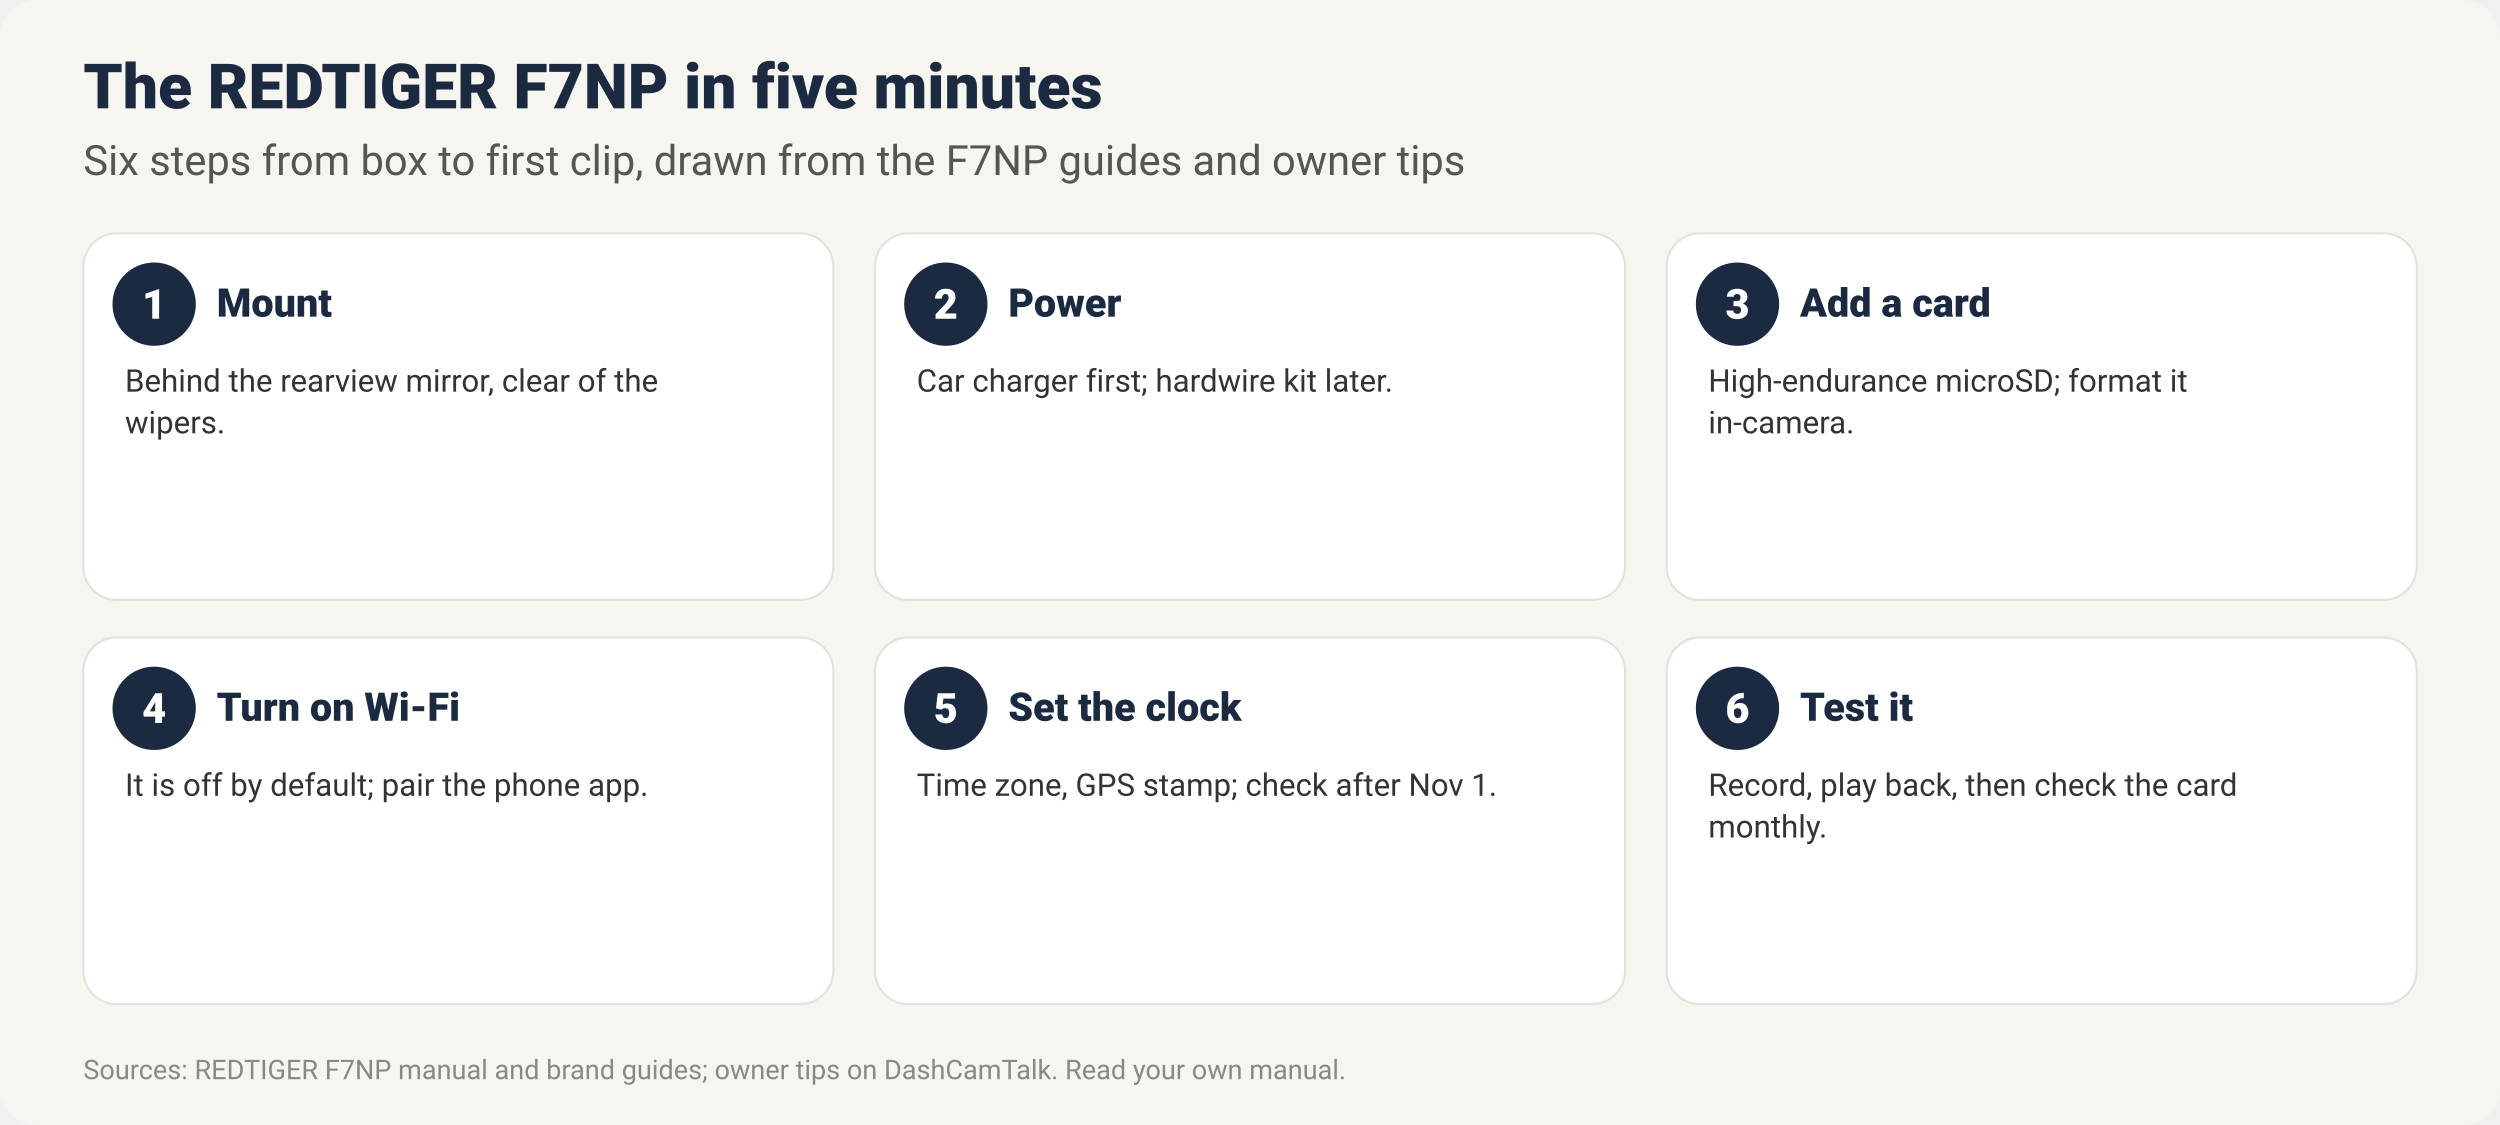
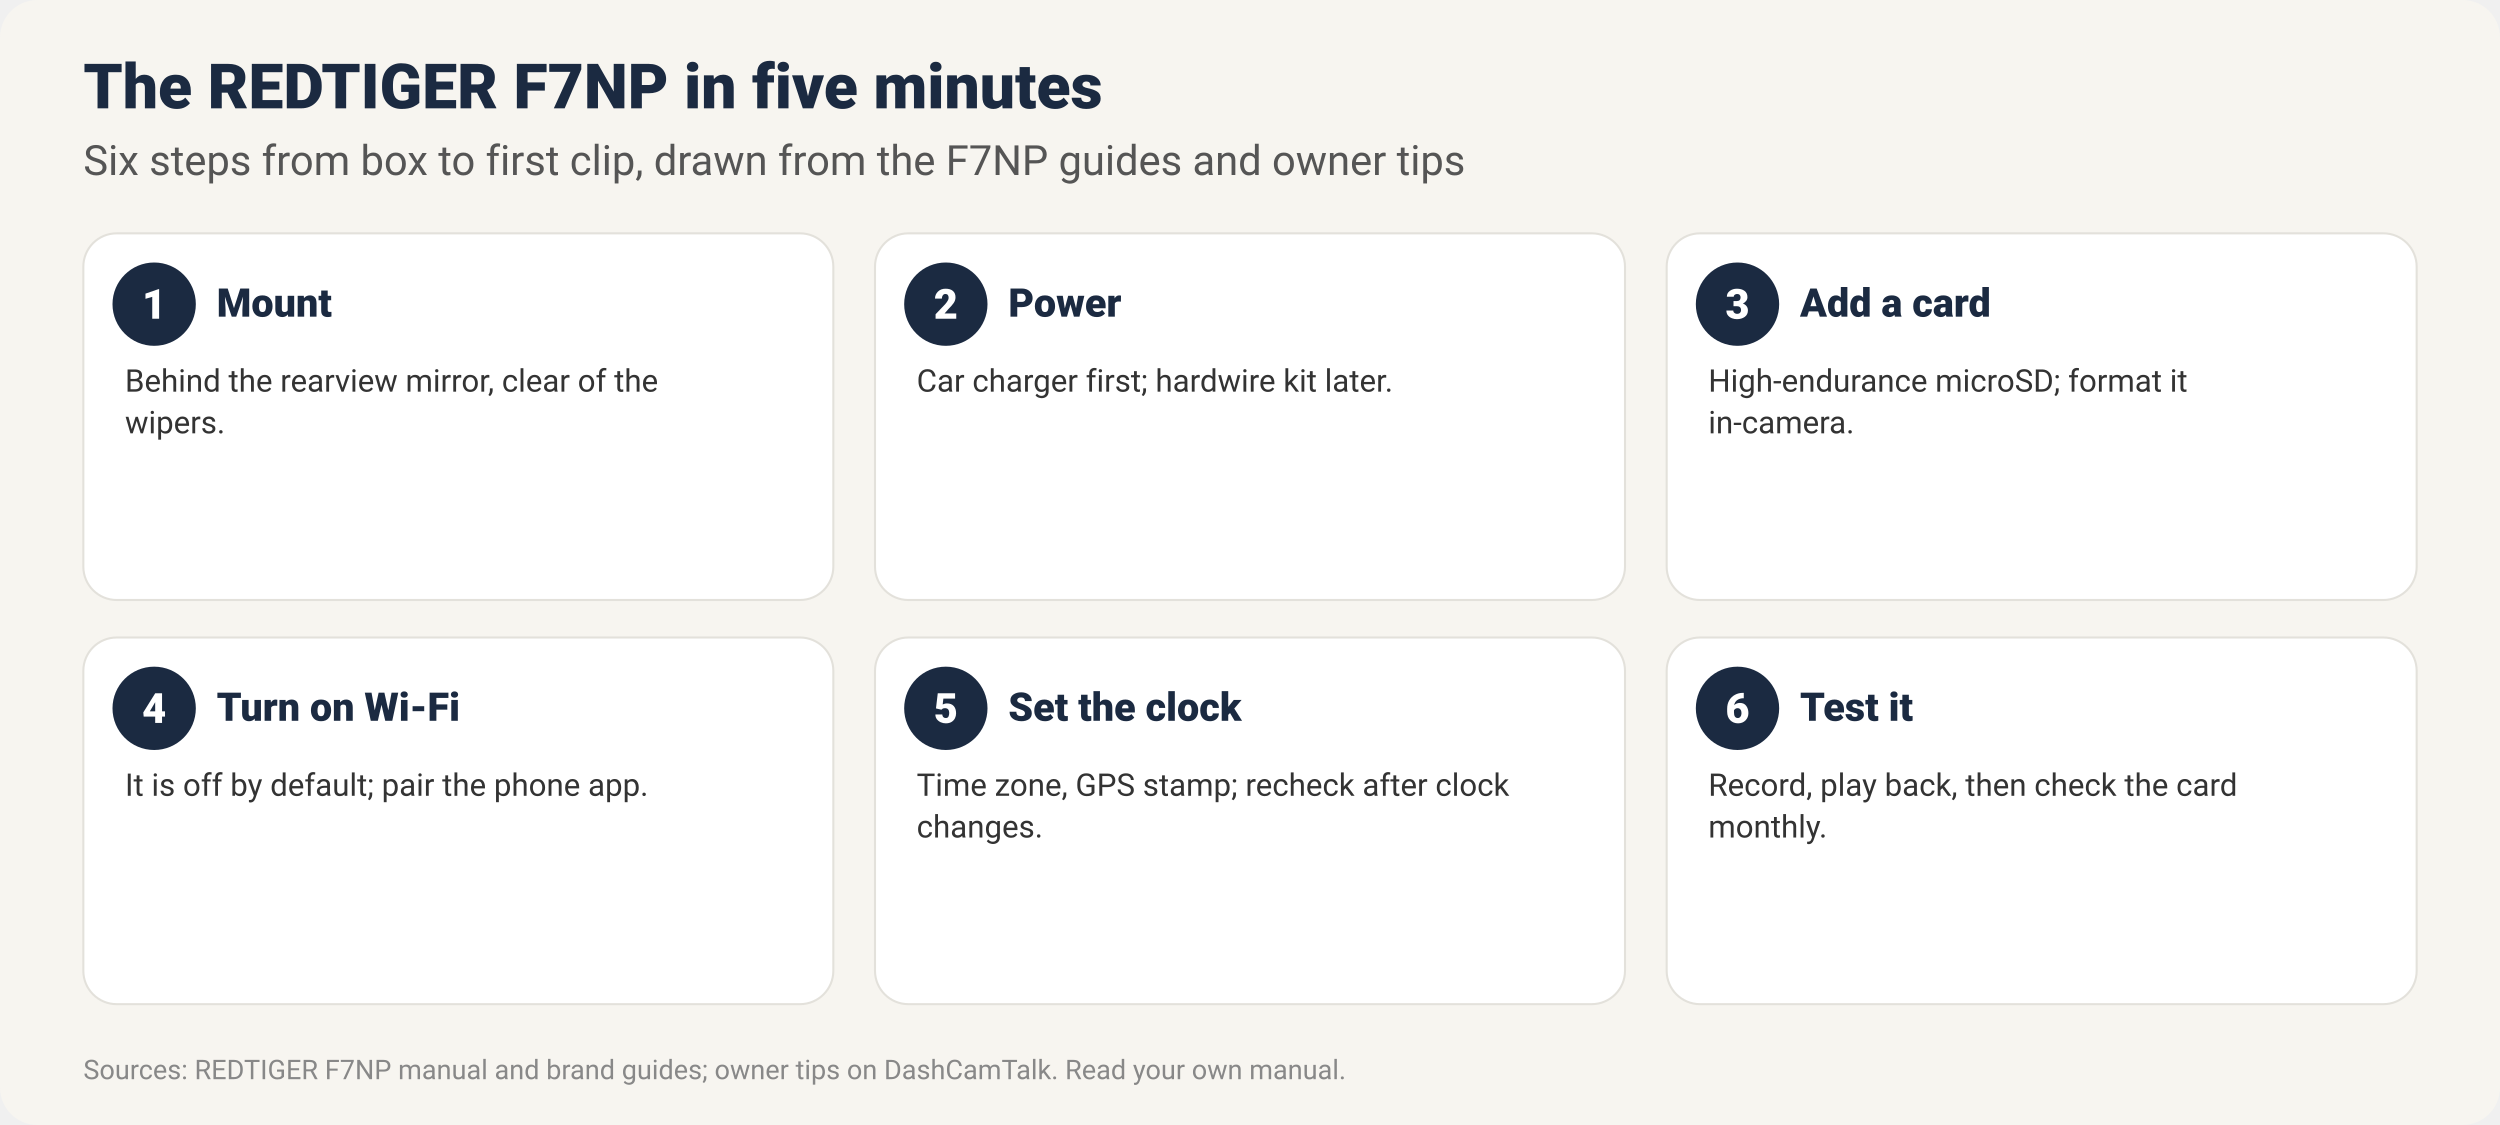
<svg xmlns="http://www.w3.org/2000/svg" viewBox="0 0 1200 540" role="img" aria-label="The REDTIGER F7NP in five minutes">
  <rect width="1200" height="540" rx="18" fill="#F7F5F0" />
  <g font-family="-apple-system,Segoe UI,Roboto,Helvetica,Arial,sans-serif">
    <text x="40" y="52" font-size="30" font-weight="800" fill="#1B2A41" text-anchor="start">The REDTIGER F7NP in five minutes</text>
    <text x="40" y="84" font-size="20" font-weight="400" fill="#555" text-anchor="start">Six steps from box to first clip, drawn from the F7NP guides and owner tips</text>
    <rect x="40.0" y="112" width="360.0" height="176" rx="16" fill="#fff" stroke="#E3E1DB" />
    <circle cx="74.0" cy="146" r="20" fill="#1B2A41" />
    <text x="74.0" y="153" font-size="20" font-weight="800" fill="#fff" text-anchor="middle">1</text>
    <text x="104.0" y="152" font-size="19" font-weight="800" fill="#1B2A41" text-anchor="start">Mount</text>
    <text x="60.0" y="188" font-size="15" font-weight="400" fill="#333" text-anchor="start">Behind the rearview mirror, clear of the</text>
    <text x="60.0" y="208" font-size="15" font-weight="400" fill="#333" text-anchor="start">wipers.</text>
    <rect x="420.0" y="112" width="360.0" height="176" rx="16" fill="#fff" stroke="#E3E1DB" />
    <circle cx="454.0" cy="146" r="20" fill="#1B2A41" />
    <text x="454.0" y="153" font-size="20" font-weight="800" fill="#fff" text-anchor="middle">2</text>
    <text x="484.0" y="152" font-size="19" font-weight="800" fill="#1B2A41" text-anchor="start">Power</text>
    <text x="440.0" y="188" font-size="15" font-weight="400" fill="#333" text-anchor="start">Car charger first; hardwire kit later.</text>
    <rect x="800.0" y="112" width="360.0" height="176" rx="16" fill="#fff" stroke="#E3E1DB" />
    <circle cx="834.0" cy="146" r="20" fill="#1B2A41" />
    <text x="834.0" y="153" font-size="20" font-weight="800" fill="#fff" text-anchor="middle">3</text>
    <text x="864.0" y="152" font-size="19" font-weight="800" fill="#1B2A41" text-anchor="start">Add a card</text>
    <text x="820.0" y="188" font-size="15" font-weight="400" fill="#333" text-anchor="start">High-endurance microSD; format it</text>
    <text x="820.0" y="208" font-size="15" font-weight="400" fill="#333" text-anchor="start">in-camera.</text>
    <rect x="40.0" y="306" width="360.0" height="176" rx="16" fill="#fff" stroke="#E3E1DB" />
    <circle cx="74.0" cy="340" r="20" fill="#1B2A41" />
    <text x="74.0" y="347" font-size="20" font-weight="800" fill="#fff" text-anchor="middle">4</text>
    <text x="104.0" y="346" font-size="19" font-weight="800" fill="#1B2A41" text-anchor="start">Turn on Wi-Fi</text>
    <text x="60.0" y="382" font-size="15" font-weight="400" fill="#333" text-anchor="start">It is off by default; pair the phone app.</text>
    <rect x="420.0" y="306" width="360.0" height="176" rx="16" fill="#fff" stroke="#E3E1DB" />
    <circle cx="454.0" cy="340" r="20" fill="#1B2A41" />
    <text x="454.0" y="347" font-size="20" font-weight="800" fill="#fff" text-anchor="middle">5</text>
    <text x="484.0" y="346" font-size="19" font-weight="800" fill="#1B2A41" text-anchor="start">Set the clock</text>
-     <text x="440.0" y="382" font-size="15" font-weight="400" fill="#333" text-anchor="start">Time zone, GPS stamp; check after Nov 1.</text>
+     <text x="440.0" y="382" font-size="15" font-weight="400" fill="#333" text-anchor="start">Time zone, GPS stamp; recheck after clock</text>
+     <text x="440.0" y="402" font-size="15" font-weight="400" fill="#333" text-anchor="start">changes.</text>
    <rect x="800.0" y="306" width="360.0" height="176" rx="16" fill="#fff" stroke="#E3E1DB" />
    <circle cx="834.0" cy="340" r="20" fill="#1B2A41" />
    <text x="834.0" y="347" font-size="20" font-weight="800" fill="#fff" text-anchor="middle">6</text>
    <text x="864.0" y="346" font-size="19" font-weight="800" fill="#1B2A41" text-anchor="start">Test it</text>
    <text x="820.0" y="382" font-size="15" font-weight="400" fill="#333" text-anchor="start">Record, play back, then check the card</text>
    <text x="820.0" y="402" font-size="15" font-weight="400" fill="#333" text-anchor="start">monthly.</text>
    <text x="40" y="518" font-size="13" font-weight="400" fill="#888" text-anchor="start">Sources: REDTIGER F7NP manual and brand guides; owner tips on DashCamTalk. Read your own manual.</text>
  </g>
</svg>
